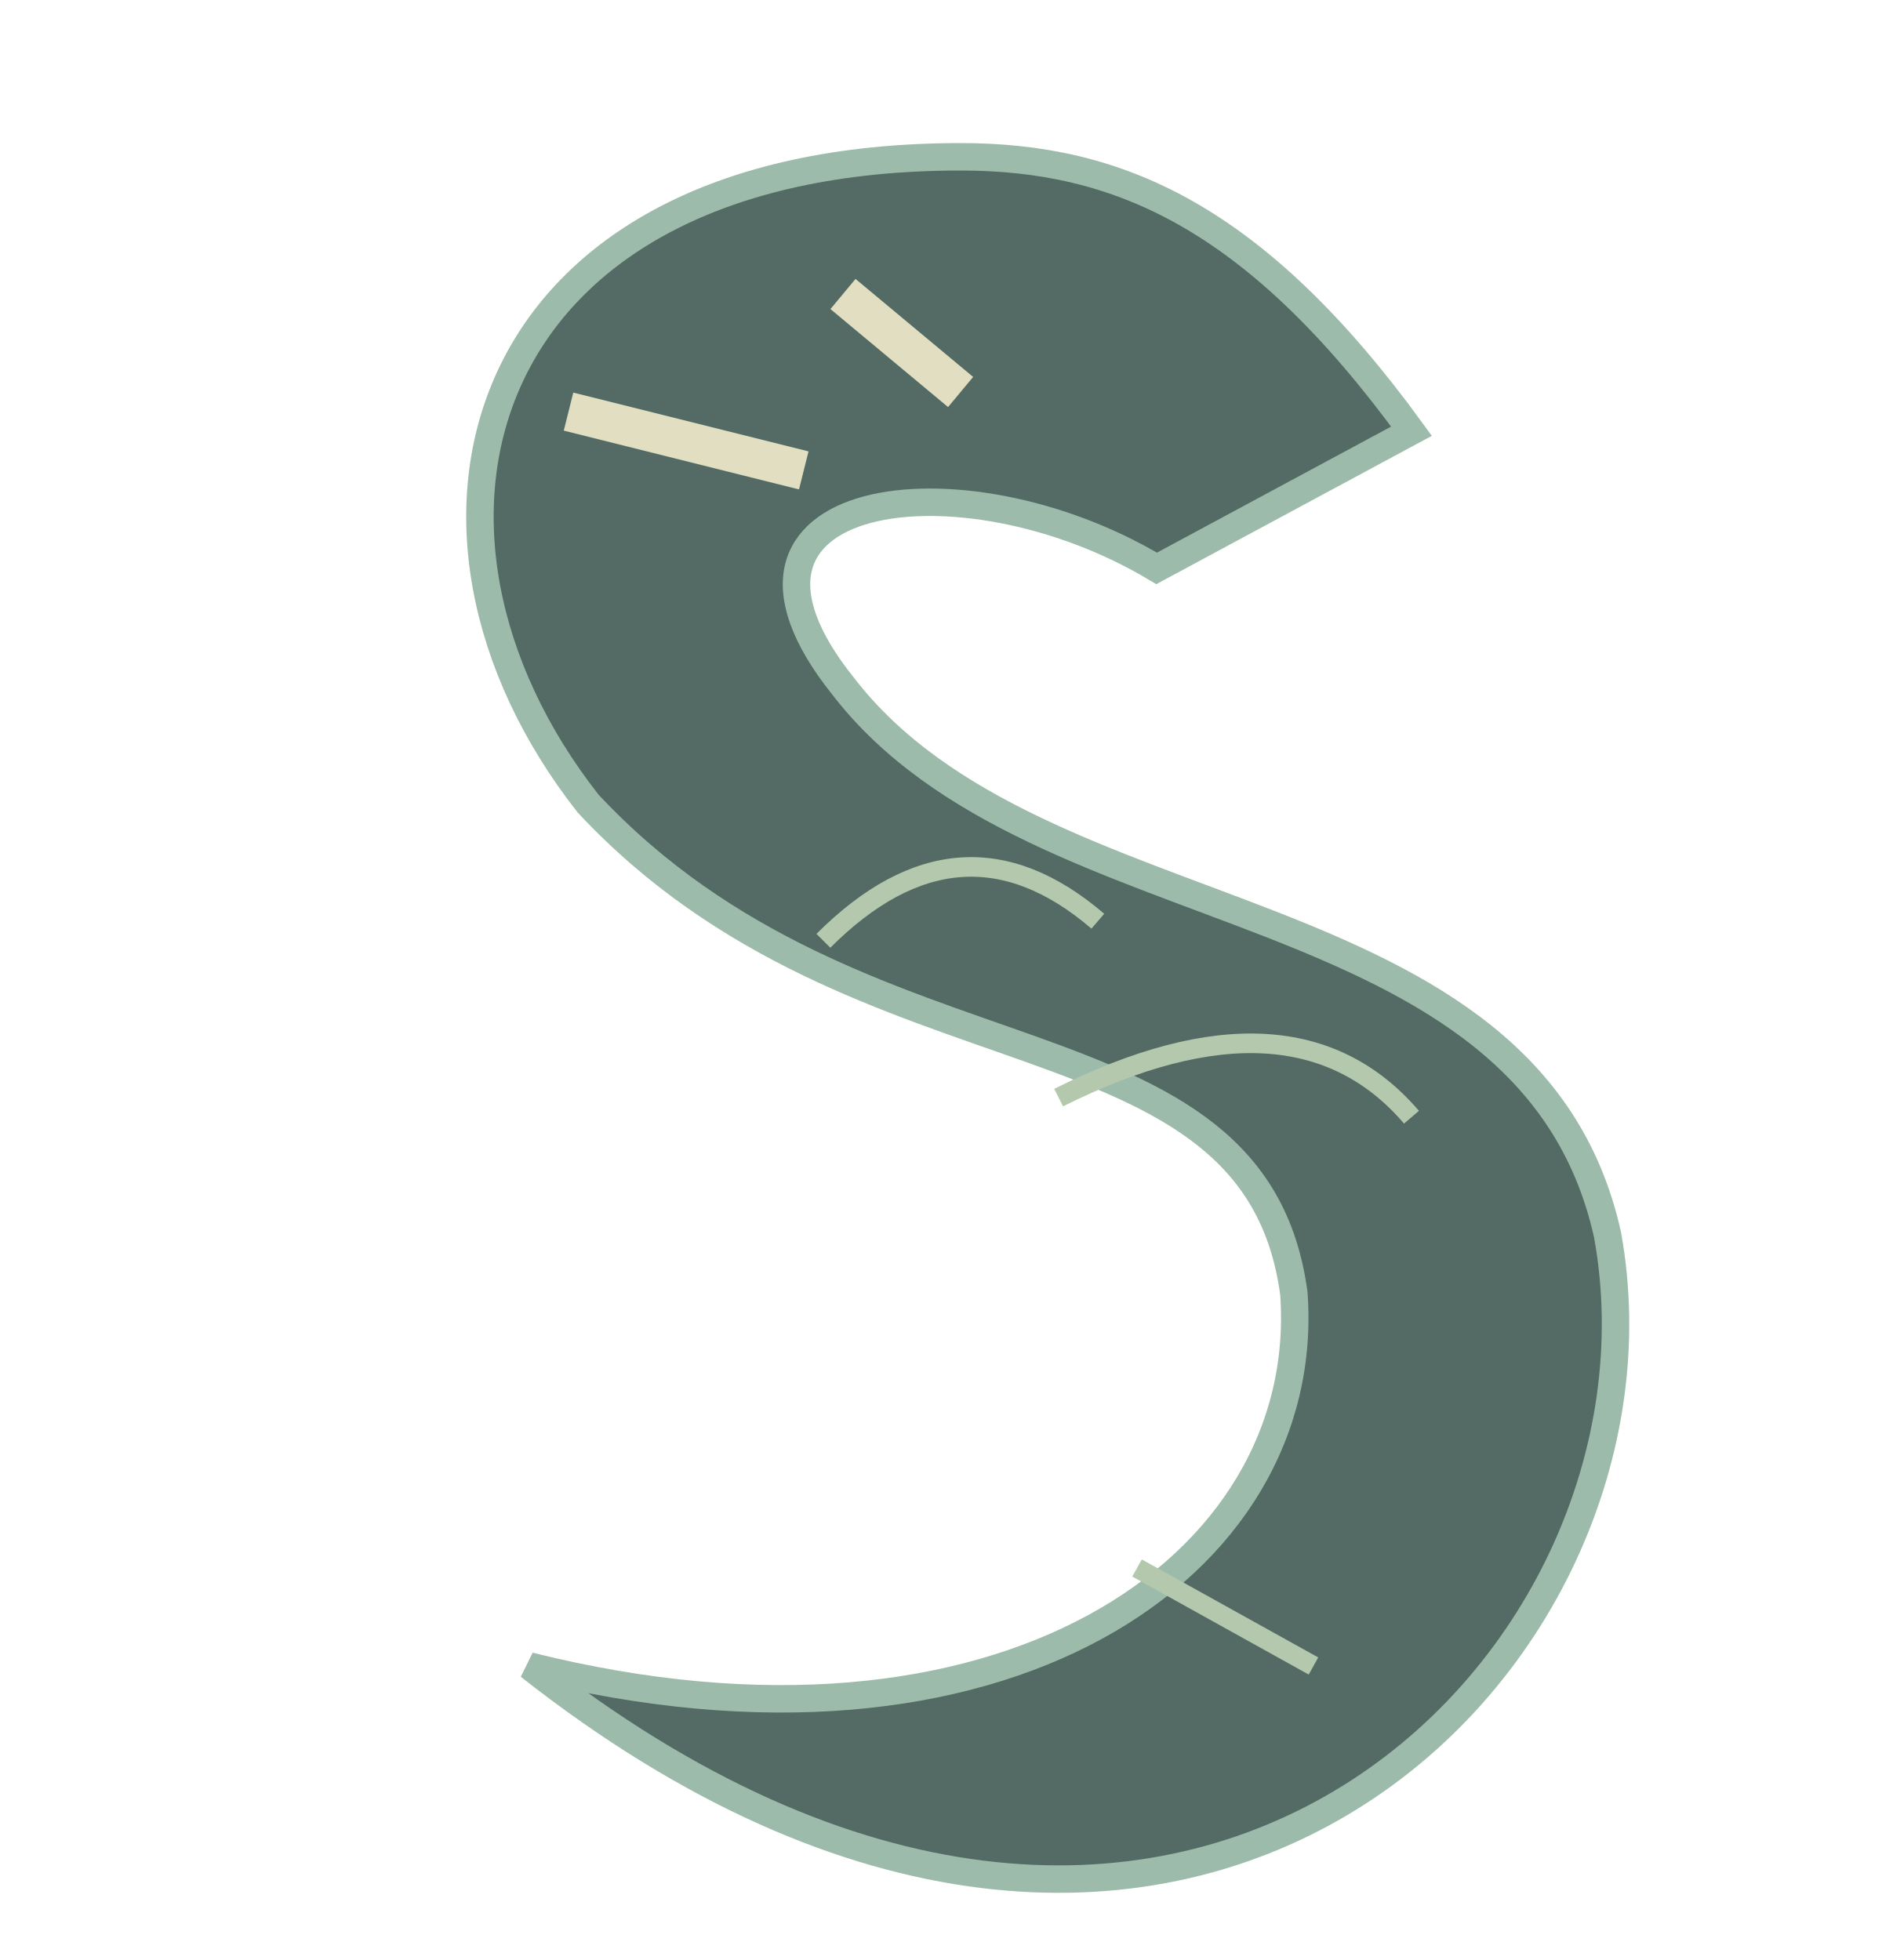
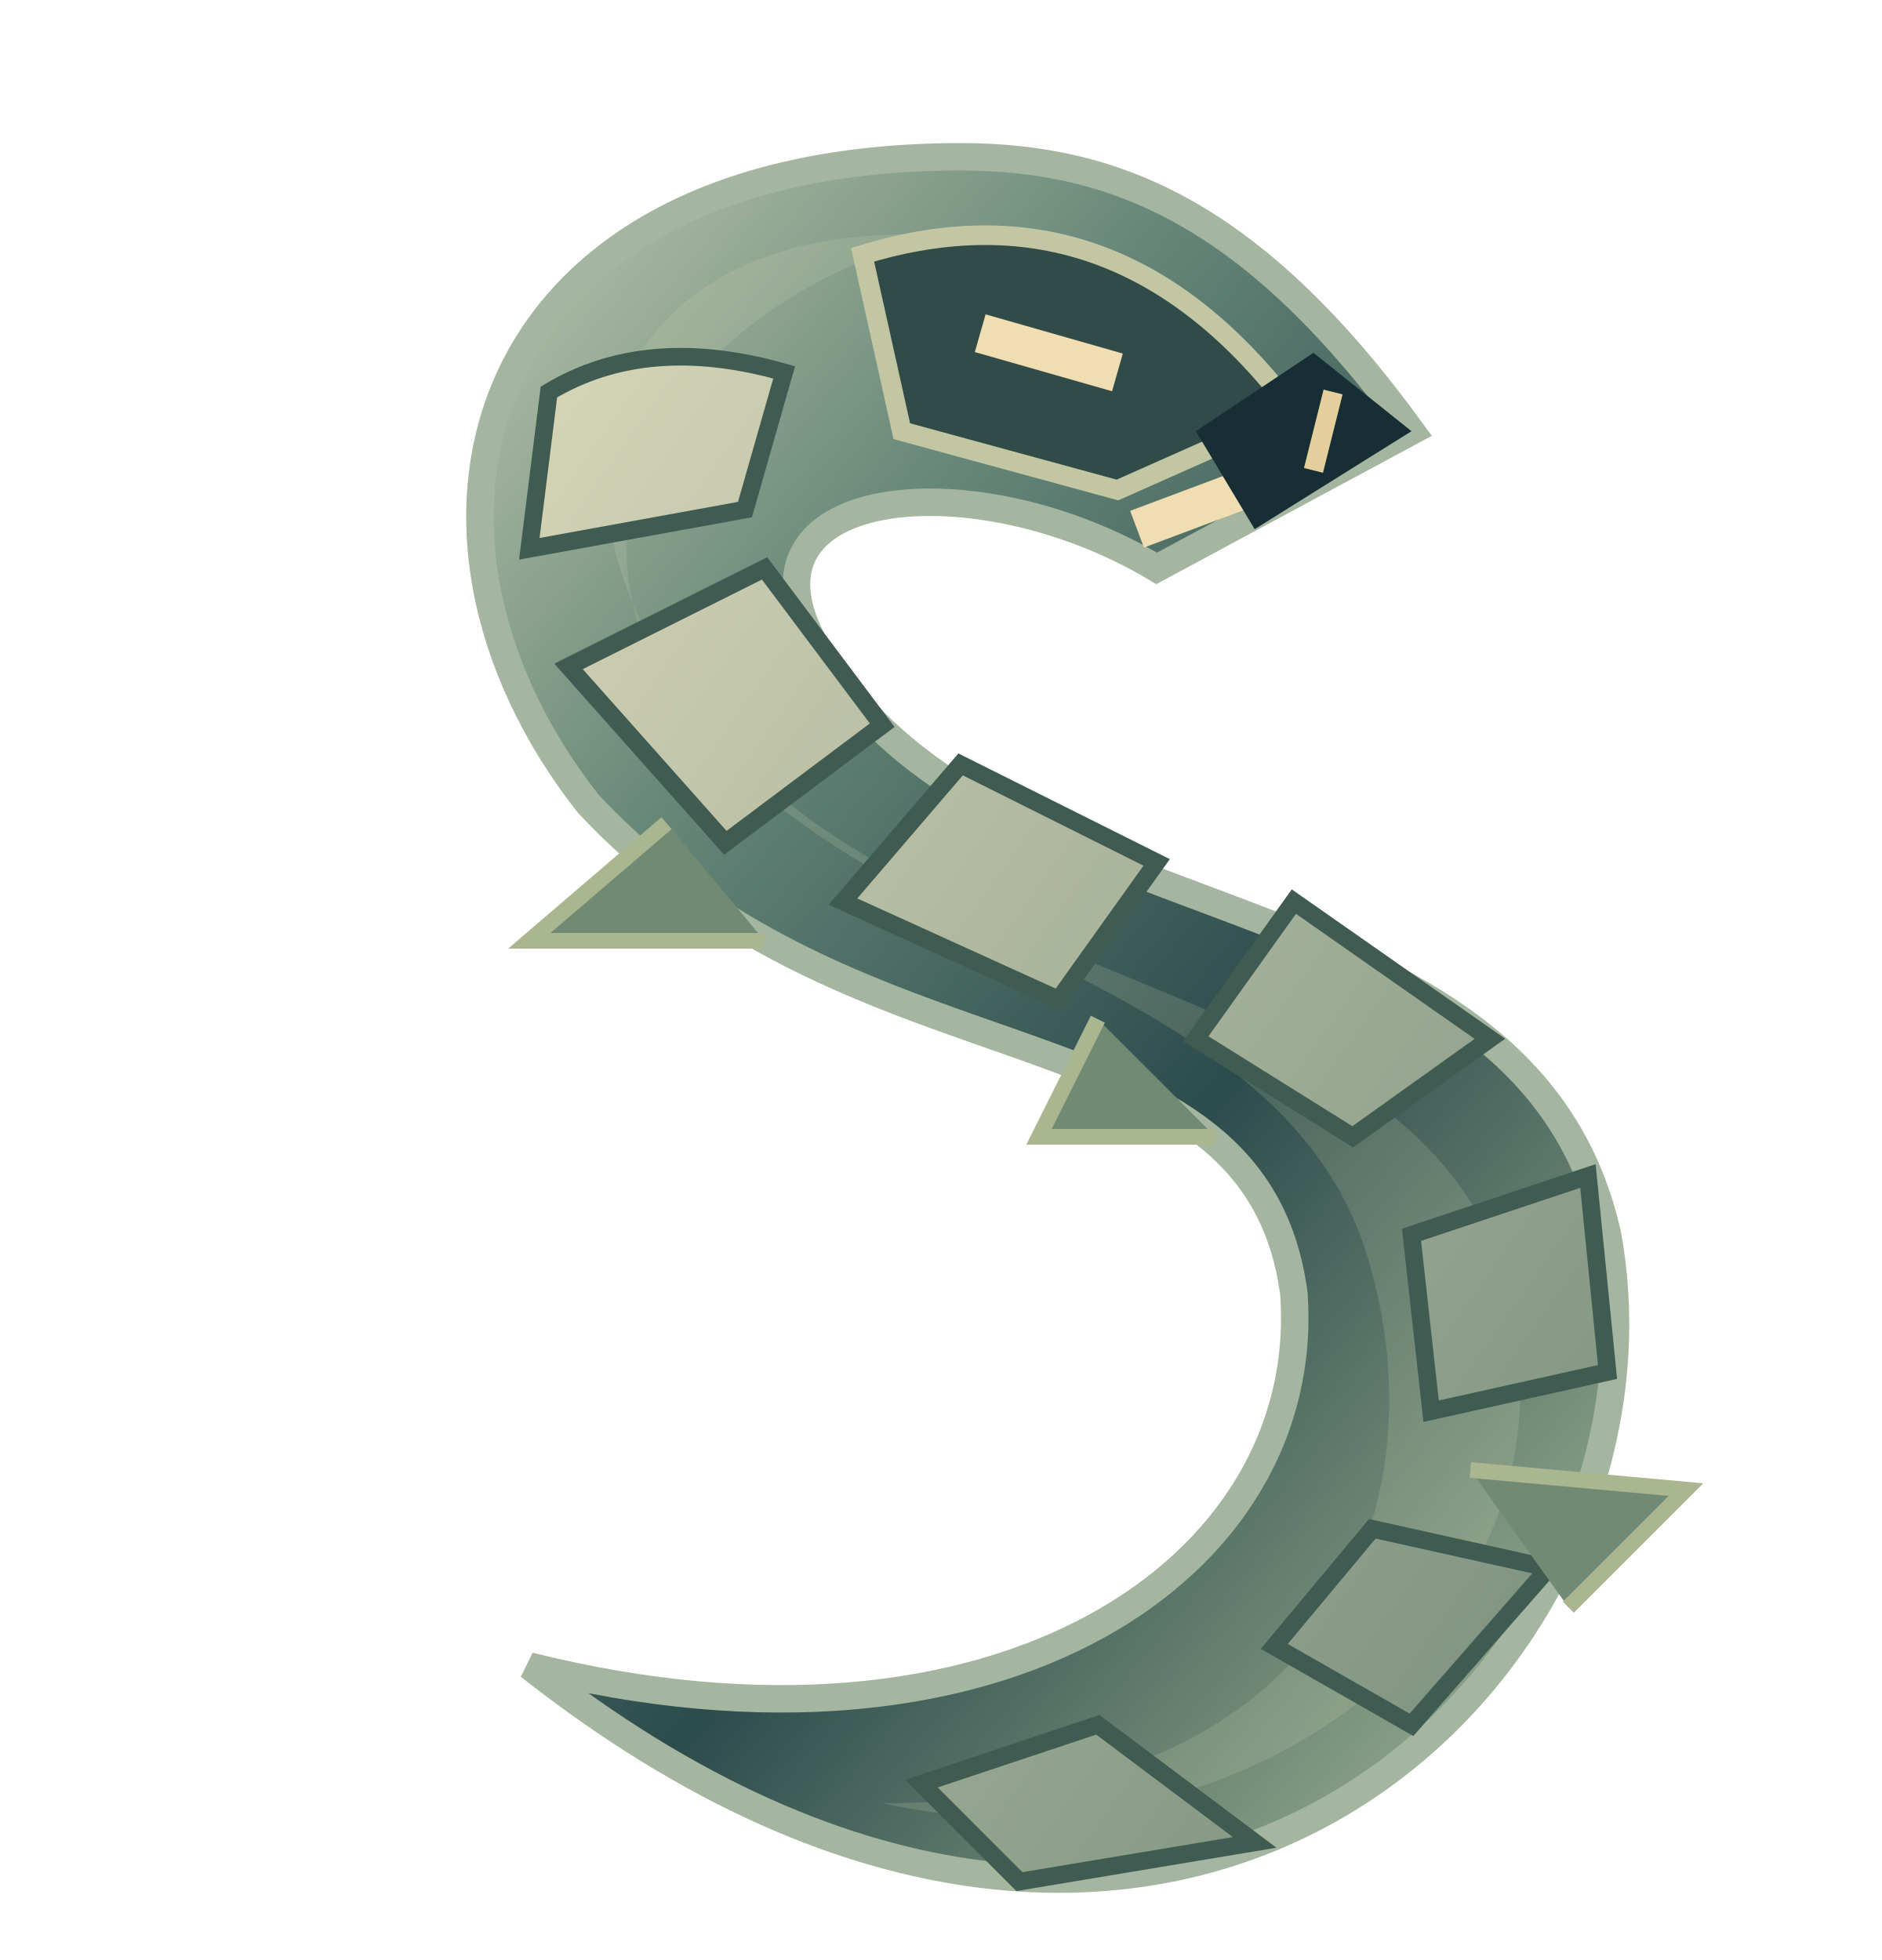
<svg xmlns="http://www.w3.org/2000/svg" width="192" height="200" viewBox="0 0 96 100">
-   <path d="M49 8C24 8 19 27 30 41C44 56 64 51 66 66C67 80 51 91 27 85C60 111 86 85 82 63C78 45 53 48 43 35C35 25 49 23 59 29L72 22C64 11 57 8 49 8Z" fill="#536b64" stroke="#9dbbab" stroke-width="1.4" />
-   <path d="M29 21L41 24M43 15L49 20" stroke="#e2dec1" stroke-width="2" />
-   <path d="M42 48Q49 41 56 47M54 56Q66 50 72 57M58 80L67 85" fill="none" stroke="#b3c8ac" />
+   <defs>
+     <linearGradient id="skin" x2=".8" y2="1">
+       <stop stop-color="#bdc8ad" />
+       <stop offset=".32" stop-color="#648577" />
+       <stop offset=".65" stop-color="#2c4b4c" />
+       <stop offset="1" stop-color="#91a88c" />
+     </linearGradient>
+     <linearGradient id="back" x2="1" y2="1">
+       <stop stop-color="#d6d5b7" />
+       <stop offset="1" stop-color="#758d7b" />
+     </linearGradient>
+   </defs>
+   <path d="M49 8C24 8 19 27 30 41C44 56 64 51 66 66C67 80 51 91 27 85C60 111 86 85 82 63C78 45 53 48 43 35C35 25 49 23 59 29L72 22C64 11 57 8 49 8Z" fill="url(#skin)" stroke="#a5b6a0" stroke-width="1.4" />
+   <path d="M48 12C30 11 26 26 37 38C49 51 73 50 77 66C81 83 63 96 45 92C69 92 73 76 70 65C66 49 43 49 34 35C28 25 36 15 48 12Z" fill="#d3d6b4" opacity=".18" />
+   <path d="M28 20Q33 17 40 19L38 26L27 28ZM29 34L39 29L45 37L37 43ZM43 46L49 39L59 44L54 51ZM61 53L66 46L76 53L69 58ZM72 63L81 60L82 70L73 72ZM70 78L79 80L72 88L65 84ZM56 88L64 94L52 96L47 91Z" fill="url(#back)" stroke="#405c52" stroke-width=".9" />
+   <path d="M44 13Q57 9 66 21L57 25L46 22Z" fill="#314c48" stroke="#c2c6a3" />
+   <path d="M50 17L57 19M58 27L66 24" stroke="#f0ddb1" stroke-width="2" />
+   <path d="M67 18L72 22L64 27L61 22Z" fill="#172e35" />
+   <path d="M68 20L67 24" stroke="#e4cf9c" />
+   <path d="M34 42L27 48L39 48M56 52L53 58L62 58M75 75L86 76L80 82" fill="#718a73" stroke="#a9b68f" stroke-width=".8" />
</svg>
